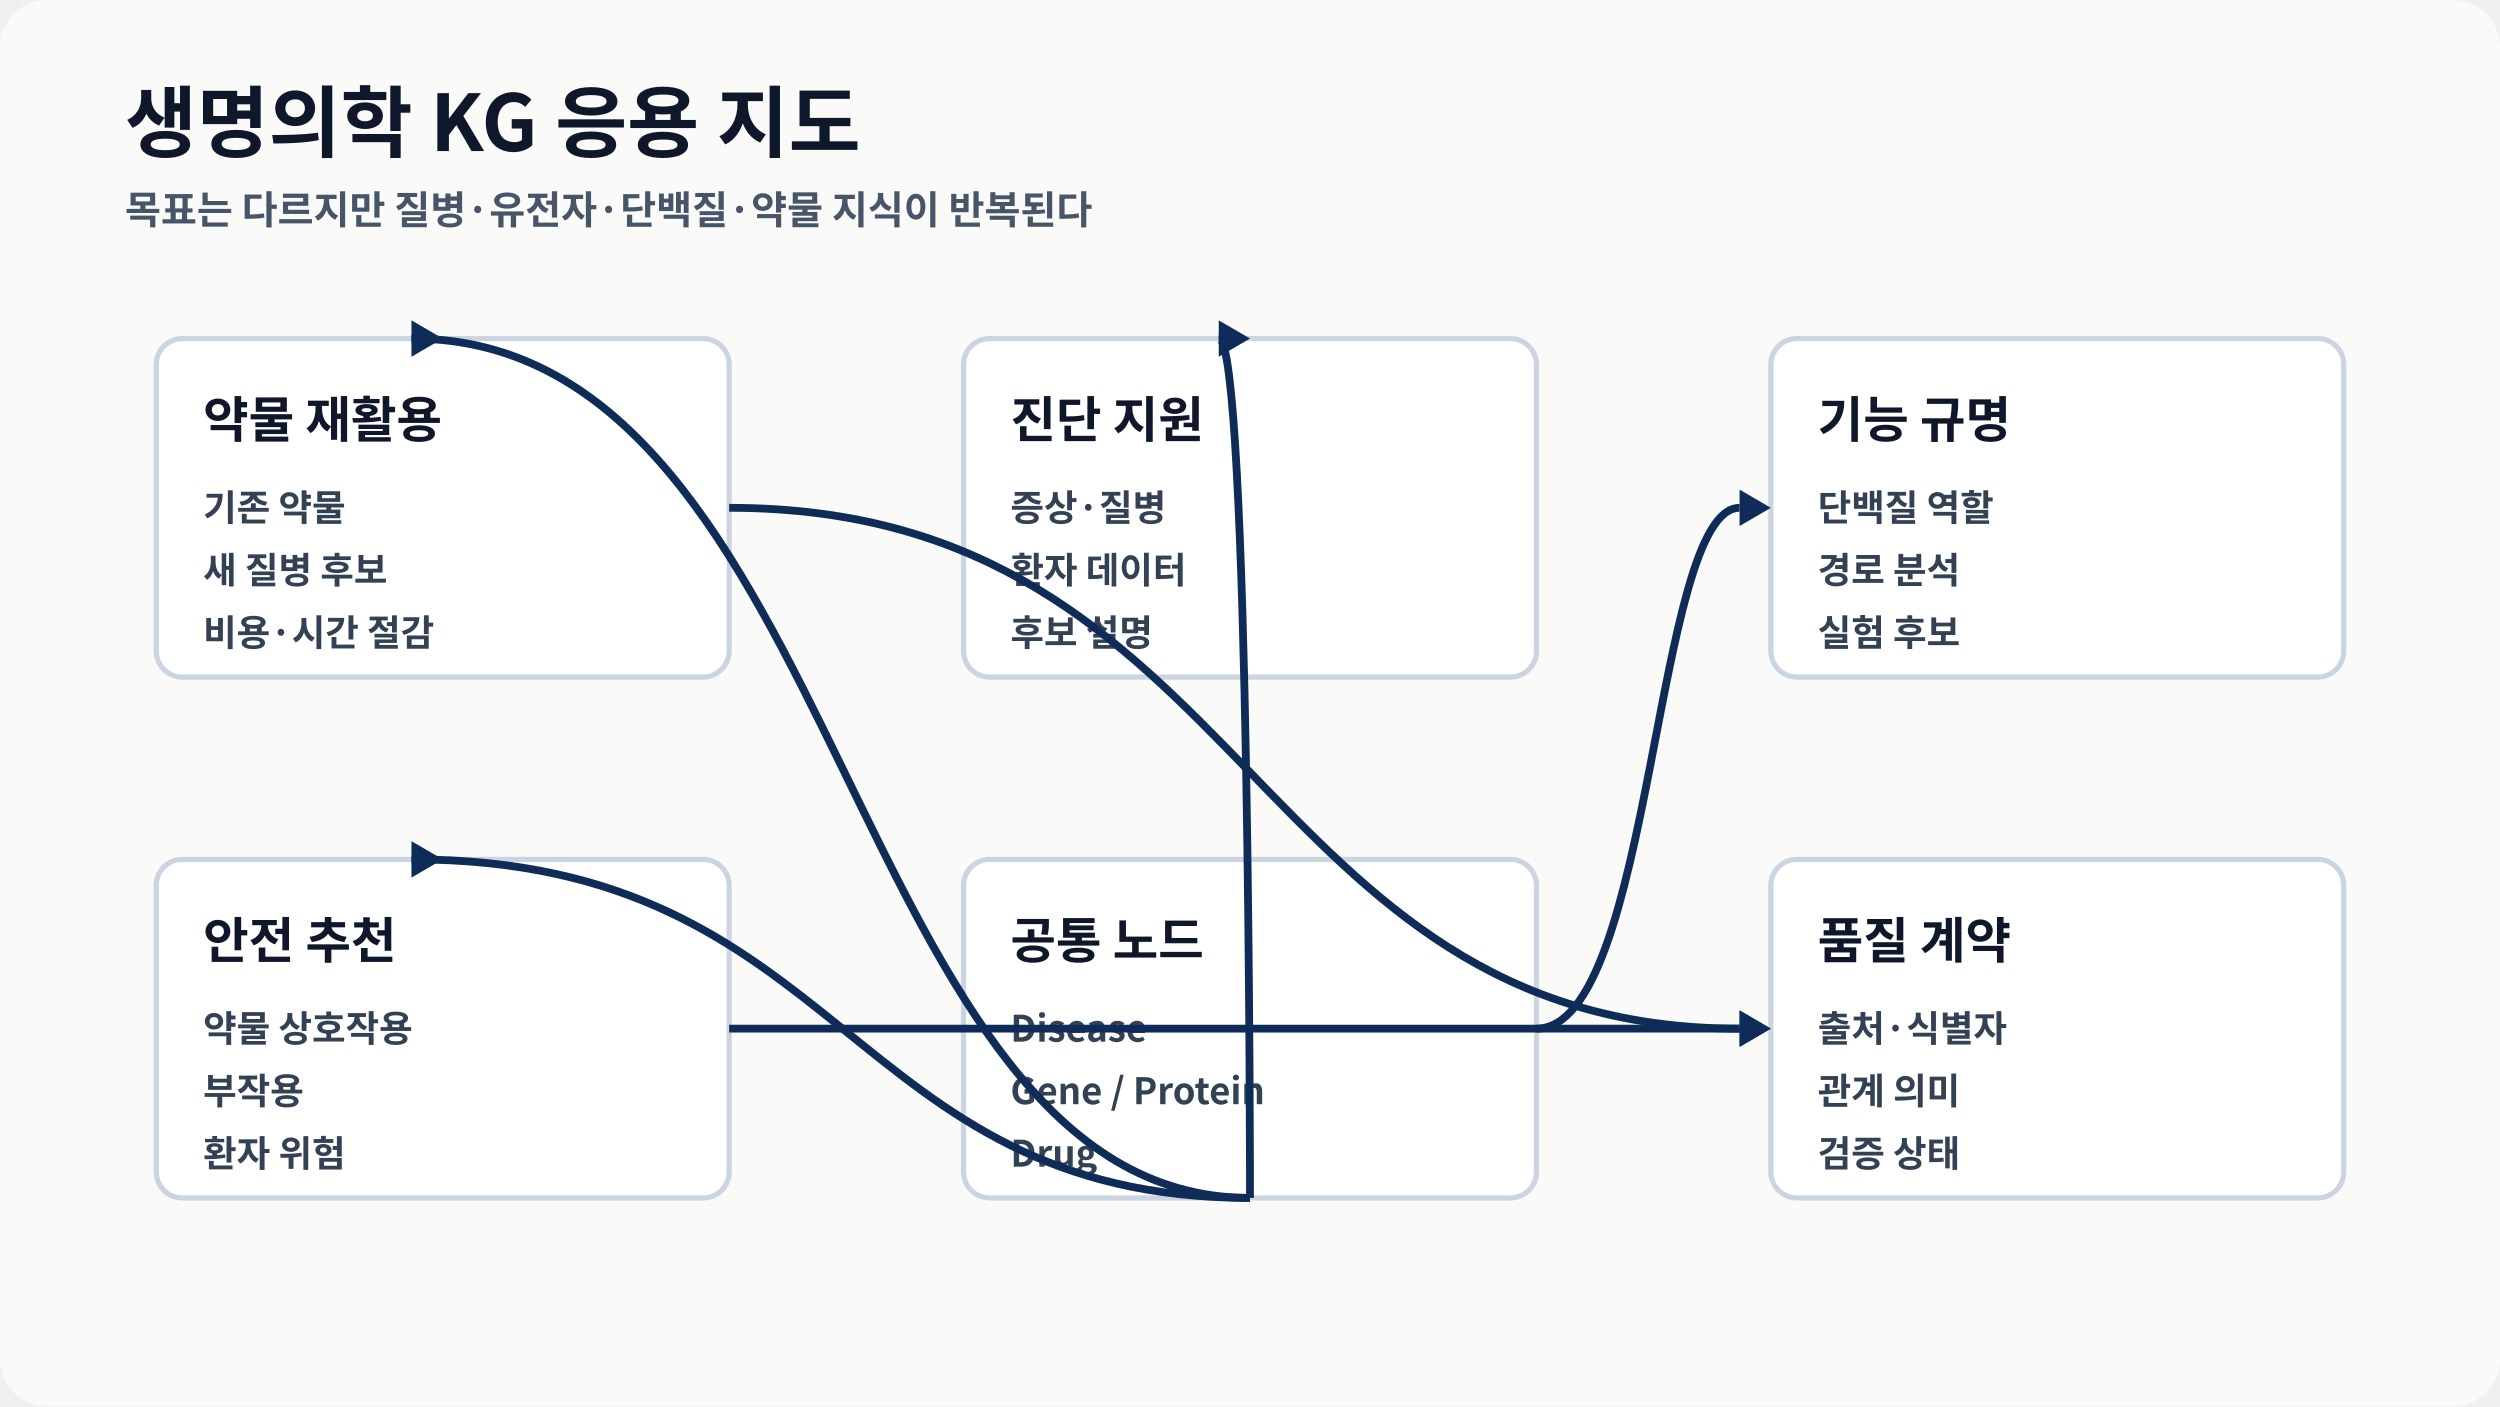
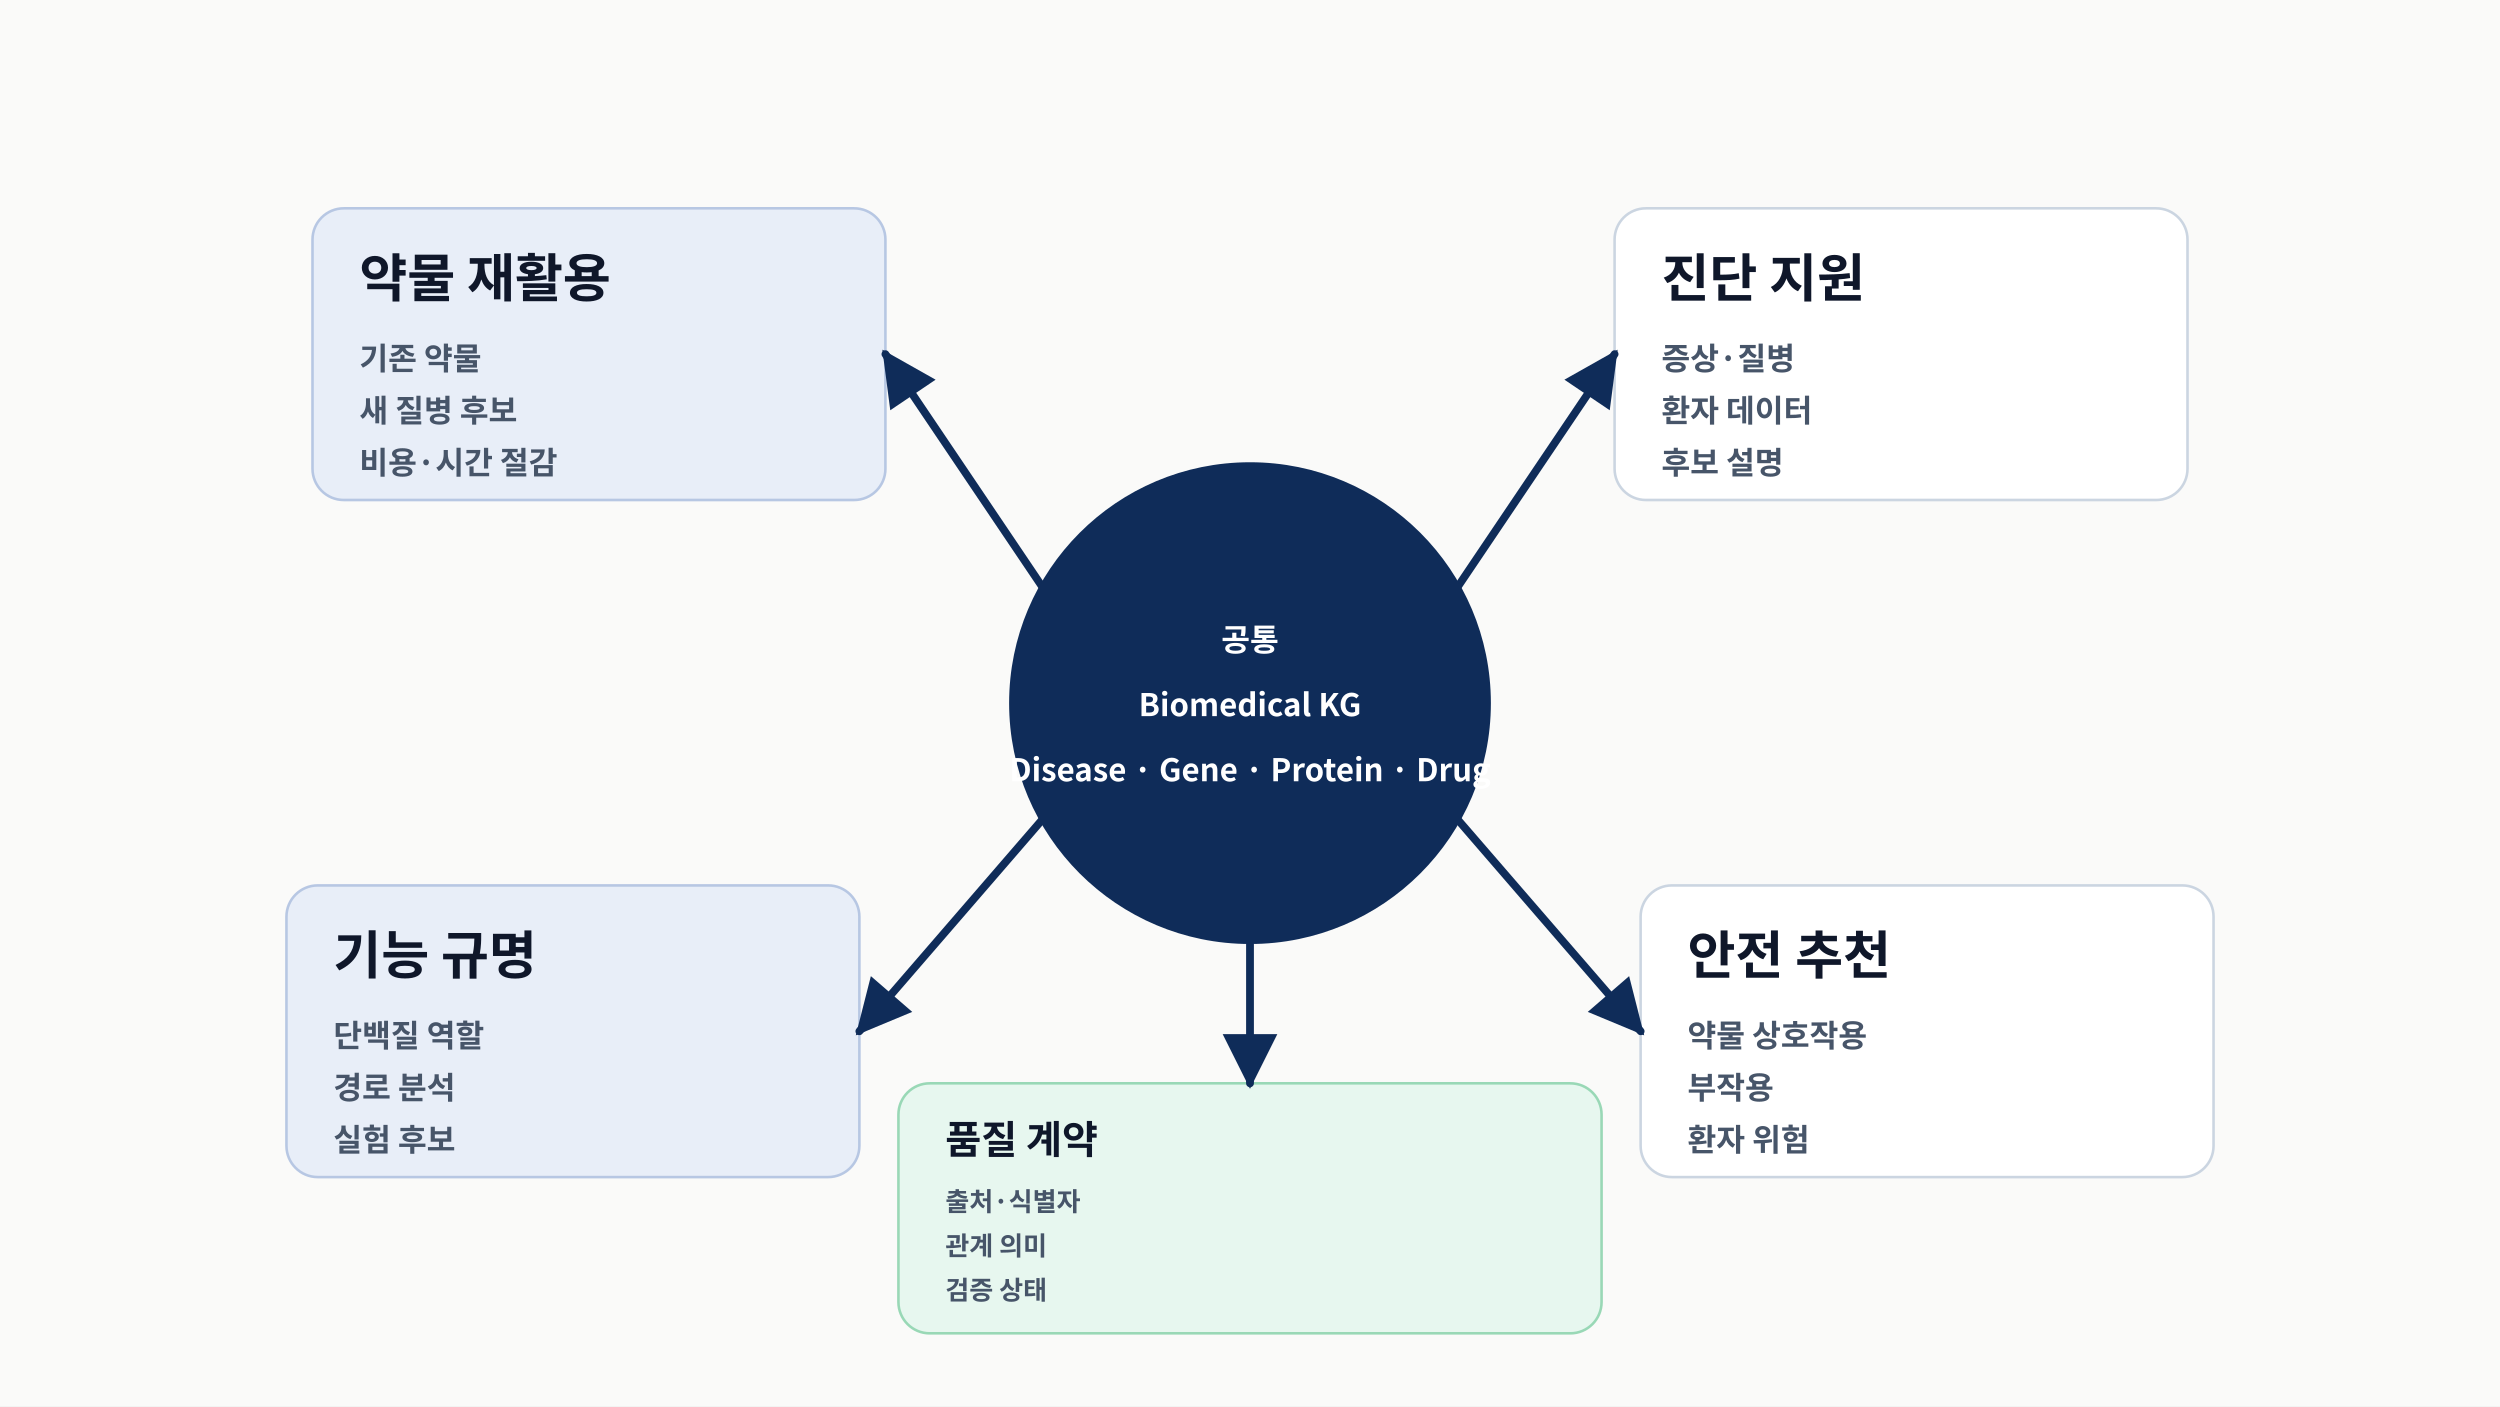
<svg xmlns="http://www.w3.org/2000/svg" viewBox="0 0 960 540" role="img" aria-labelledby="title desc">
  <style>
-       .t{font-family:'Noto Sans CJK KR', 'Apple SD Gothic Neo', 'Malgun Gothic', 'Noto Sans KR', NanumGothic, Inter, system-ui, sans-serif;fill:#0f172a}
-       .title{font-size:30px;font-weight:900}
-       .sub{font-size:15px;fill:#475569;font-weight:700}
-       .box{fill:#ffffff;stroke:#cbd5e1;stroke-width:2}
-       .accent{fill:#0f2c59}
-       .soft{fill:#e8eef8}
-       .muted{fill:#f8fafc}
-       .label{font-size:19px;font-weight:900}
-       .body{font-size:14px;fill:#334155;font-weight:700}
-       .small{font-size:12px;fill:#475569;font-weight:700}
-       .line{stroke:#0f2c59;stroke-width:3;fill:none}
+       .t{font-family:'Noto Sans CJK KR', 'Apple SD Gothic Neo', 'Malgun Gothic', 'Noto Sans KR', NanumGothic, Inter, system-ui, sans-serif}
+       .h{font-size:20px;font-weight:900}
+       .m{font-size:15px;font-weight:800}
+       .s{font-size:12px;font-weight:700}
+       .xs{font-size:10px;font-weight:700}
+       .dark{fill:#0f2c59;stroke:#0f2c59}
+       .soft{fill:#e8eef8;stroke:#b7c7e3}
+       .plain{fill:#fff;stroke:#cbd5e1}
+       .green{fill:#e7f7ef;stroke:#99d8b6}
+       .warn{fill:#fff7ed;stroke:#fdba74}
+       .line{stroke:#0f2c59;stroke-width:3;fill:none;stroke-linecap:round;stroke-linejoin:round}
+       .dash{stroke:#64748b;stroke-width:2.5;fill:none;stroke-dasharray:7 7;stroke-linecap:round}
+       .thin{stroke:#94a3b8;stroke-width:2;fill:none}
+       .axis{stroke:#64748b;stroke-width:2;fill:none}
+       .bar{fill:#0f2c59}
+       .bar2{fill:#89a7d8}
+       .badge{fill:#0f2c59}
+       .badgeText{fill:#fff;font-size:12px;font-weight:900}
    </style>
-   <rect width="960" height="540" rx="18" fill="#fafaf9" />
-   <text class="t title" x="48" y="58">생명의학 KG 응용 지도</text>
-   <text class="t sub" x="48" y="86">목표는 다르지만 질병·유전자·단백질·약물 지식이 반복된다</text>
-   <rect class="box" x="60" y="130" width="220" height="130" rx="10" fill="#e8eef8" />
-   <text class="t label" x="78" y="168" fill="#0f172a">약물 재활용</text>
-   <text class="t body" x="78" y="200" fill="#334155">기존 약물</text>
-   <text class="t body" x="78" y="224" fill="#334155">새 질병 후보</text>
-   <text class="t body" x="78" y="248" fill="#334155">비용·시간 절감</text>
-   <rect class="box" x="370" y="130" width="220" height="130" rx="10" fill="#ffffff" />
-   <text class="t label" x="388" y="168" fill="#0f172a">진단 지원</text>
-   <text class="t body" x="388" y="200" fill="#334155">증상·질병</text>
-   <text class="t body" x="388" y="224" fill="#334155">환자 데이터</text>
-   <text class="t body" x="388" y="248" fill="#334155">후보 설명</text>
-   <rect class="box" x="680" y="130" width="220" height="130" rx="10" fill="#ffffff" />
-   <text class="t label" x="698" y="168" fill="#0f172a">기능 규명</text>
-   <text class="t body" x="698" y="200" fill="#334155">단백질 역할</text>
-   <text class="t body" x="698" y="224" fill="#334155">경로 분석</text>
-   <text class="t body" x="698" y="248" fill="#334155">실험 후보</text>
-   <rect class="box" x="60" y="330" width="220" height="130" rx="10" fill="#fff7ed" />
-   <text class="t label" x="78" y="368" fill="#0f172a">안전 추천</text>
-   <text class="t body" x="78" y="400" fill="#334155">약물 상호작용</text>
-   <text class="t body" x="78" y="424" fill="#334155">부작용</text>
-   <text class="t body" x="78" y="448" fill="#334155">환자 위험</text>
-   <rect class="box" x="370" y="330" width="220" height="130" rx="10" fill="#0f2c59" />
-   <text class="t label" x="388" y="368" fill="#ffffff">공통 노드</text>
-   <text class="t body" x="388" y="400" fill="#ffffff">Disease</text>
-   <text class="t body" x="388" y="424" fill="#ffffff">Gene / Protein</text>
-   <text class="t body" x="388" y="448" fill="#ffffff">Drug</text>
-   <rect class="box" x="680" y="330" width="220" height="130" rx="10" fill="#e7f7ef" />
-   <text class="t label" x="698" y="368" fill="#0f172a">품질 계약</text>
-   <text class="t body" x="698" y="400" fill="#334155">출처·식별자</text>
-   <text class="t body" x="698" y="424" fill="#334155">관계 의미</text>
-   <text class="t body" x="698" y="448" fill="#334155">검증 상태</text>
-   <path class="line" d="M480 460 C 325 460, 325 130, 158 130" />
-   <polygon points="158,123 170,130 158,137" fill="#0f2c59" />
-   <path class="line" d="M480 460 C 480 460, 480 130, 468 130" />
-   <polygon points="468,123 480,130 468,137" fill="#0f2c59" />
-   <path class="line" d="M590 395 C 635 395, 635 195, 668 195" />
-   <polygon points="668,188 680,195 668,202" fill="#0f2c59" />
-   <path class="line" d="M480 460 C 325 460, 325 330, 158 330" />
-   <polygon points="158,323 170,330 158,337" fill="#0f2c59" />
-   <path class="line" d="M280 195 C 480 195, 480 395, 668 395" />
-   <polygon points="668,388 680,395 668,402" fill="#0f2c59" />
-   <path class="line" d="M280 395 C 480 395, 480 395, 668 395" />
-   <polygon points="668,388 680,395 668,402" fill="#0f2c59" />
+   <defs>
+     <marker id="arrow" viewBox="0 0 10 10" refX="9" refY="5" markerWidth="7" markerHeight="7" orient="auto-start-reverse">
+       <path d="M0 0 L10 5 L0 10 z" fill="#0f2c59" />
+     </marker>
+   </defs>
+   <rect width="960" height="540" fill="#fafaf9" />
+   <circle class="dark" cx="480" cy="270" r="92" />
+   <text class="t badgeText" x="480" y="250" text-anchor="middle" fill="#fff">공통</text>
+   <text class="t badgeText" x="480" y="275" text-anchor="middle" fill="#fff">Biomedical KG</text>
+   <text class="t badgeText" x="480" y="300" text-anchor="middle" fill="#fff">Disease · Gene · Protein · Drug</text>
+   <rect class="soft" x="120" y="80" width="220" height="112" rx="12" />
+   <text class="t h" x="138" y="114" text-anchor="start" fill="#0f172a">약물 재활용</text>
+   <text class="t s" x="138" y="142" text-anchor="start" fill="#475569">기존 약물</text>
+   <text class="t s" x="138" y="162" text-anchor="start" fill="#475569">새 질병 후보</text>
+   <text class="t s" x="138" y="182" text-anchor="start" fill="#475569">비용·시간 절감</text>
+   <path class="line" d="M400 225 L340 136" marker-end="url(#arrow)" />
+   <rect class="plain" x="620" y="80" width="220" height="112" rx="12" />
+   <text class="t h" x="638" y="114" text-anchor="start" fill="#0f172a">진단 지원</text>
+   <text class="t s" x="638" y="142" text-anchor="start" fill="#475569">증상·질병</text>
+   <text class="t s" x="638" y="162" text-anchor="start" fill="#475569">환자 데이터</text>
+   <text class="t s" x="638" y="182" text-anchor="start" fill="#475569">후보 설명</text>
+   <path class="line" d="M560 225 L620 136" marker-end="url(#arrow)" />
+   <rect class="soft" x="110" y="340" width="220" height="112" rx="12" />
+   <text class="t h" x="128" y="374" text-anchor="start" fill="#0f172a">기능 규명</text>
+   <text class="t s" x="128" y="402" text-anchor="start" fill="#475569">단백질 역할</text>
+   <text class="t s" x="128" y="422" text-anchor="start" fill="#475569">경로 분석</text>
+   <text class="t s" x="128" y="442" text-anchor="start" fill="#475569">실험 후보</text>
+   <path class="line" d="M400 315 L330 396" marker-end="url(#arrow)" />
+   <rect class="plain" x="630" y="340" width="220" height="112" rx="12" />
+   <text class="t h" x="648" y="374" text-anchor="start" fill="#0f172a">안전 추천</text>
+   <text class="t s" x="648" y="402" text-anchor="start" fill="#475569">약물 상호작용</text>
+   <text class="t s" x="648" y="422" text-anchor="start" fill="#475569">부작용</text>
+   <text class="t s" x="648" y="442" text-anchor="start" fill="#475569">환자 위험</text>
+   <path class="line" d="M560 315 L630 396" marker-end="url(#arrow)" />
+   <rect class="green" x="345" y="416" width="270" height="96" rx="12" />
+   <text class="t m" x="363" y="443" text-anchor="start" fill="#0f172a">품질 계약</text>
+   <text class="t xs" x="363" y="465" text-anchor="start" fill="#475569">출처·식별자</text>
+   <text class="t xs" x="363" y="482" text-anchor="start" fill="#475569">관계 의미</text>
+   <text class="t xs" x="363" y="499" text-anchor="start" fill="#475569">검증 상태</text>
+   <path class="line" d="M480 362 L480 416" marker-end="url(#arrow)" />
</svg>
